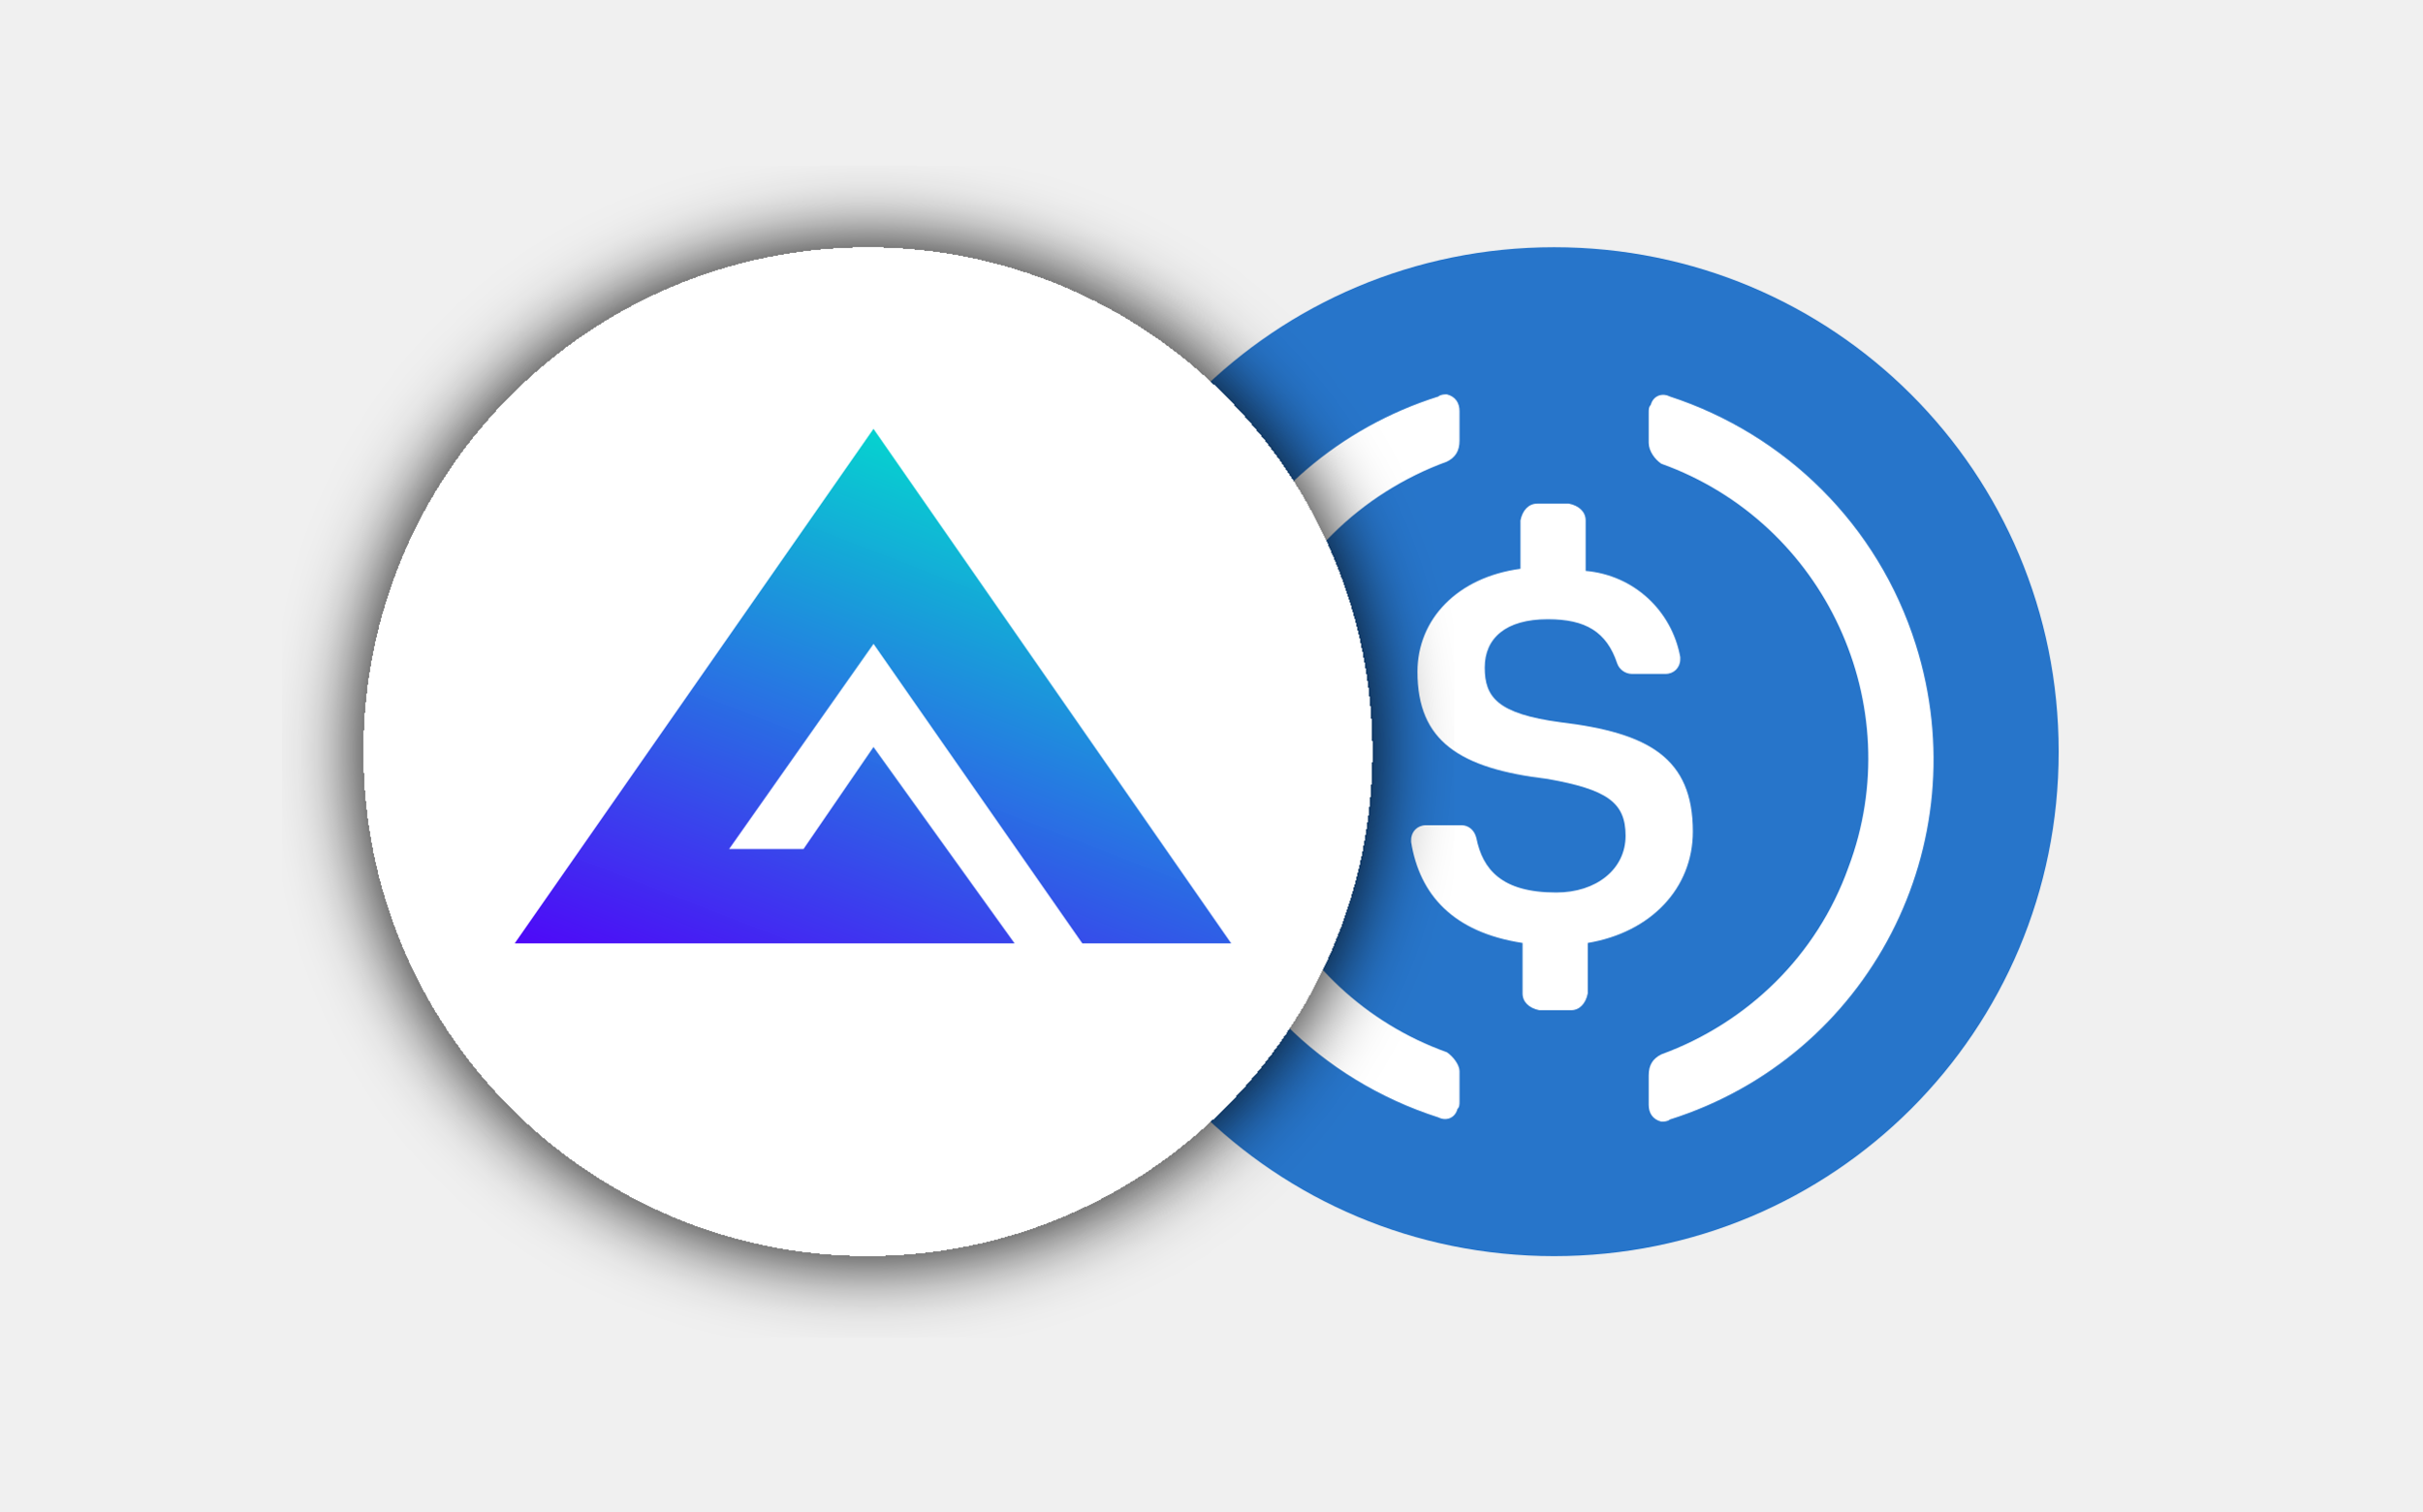
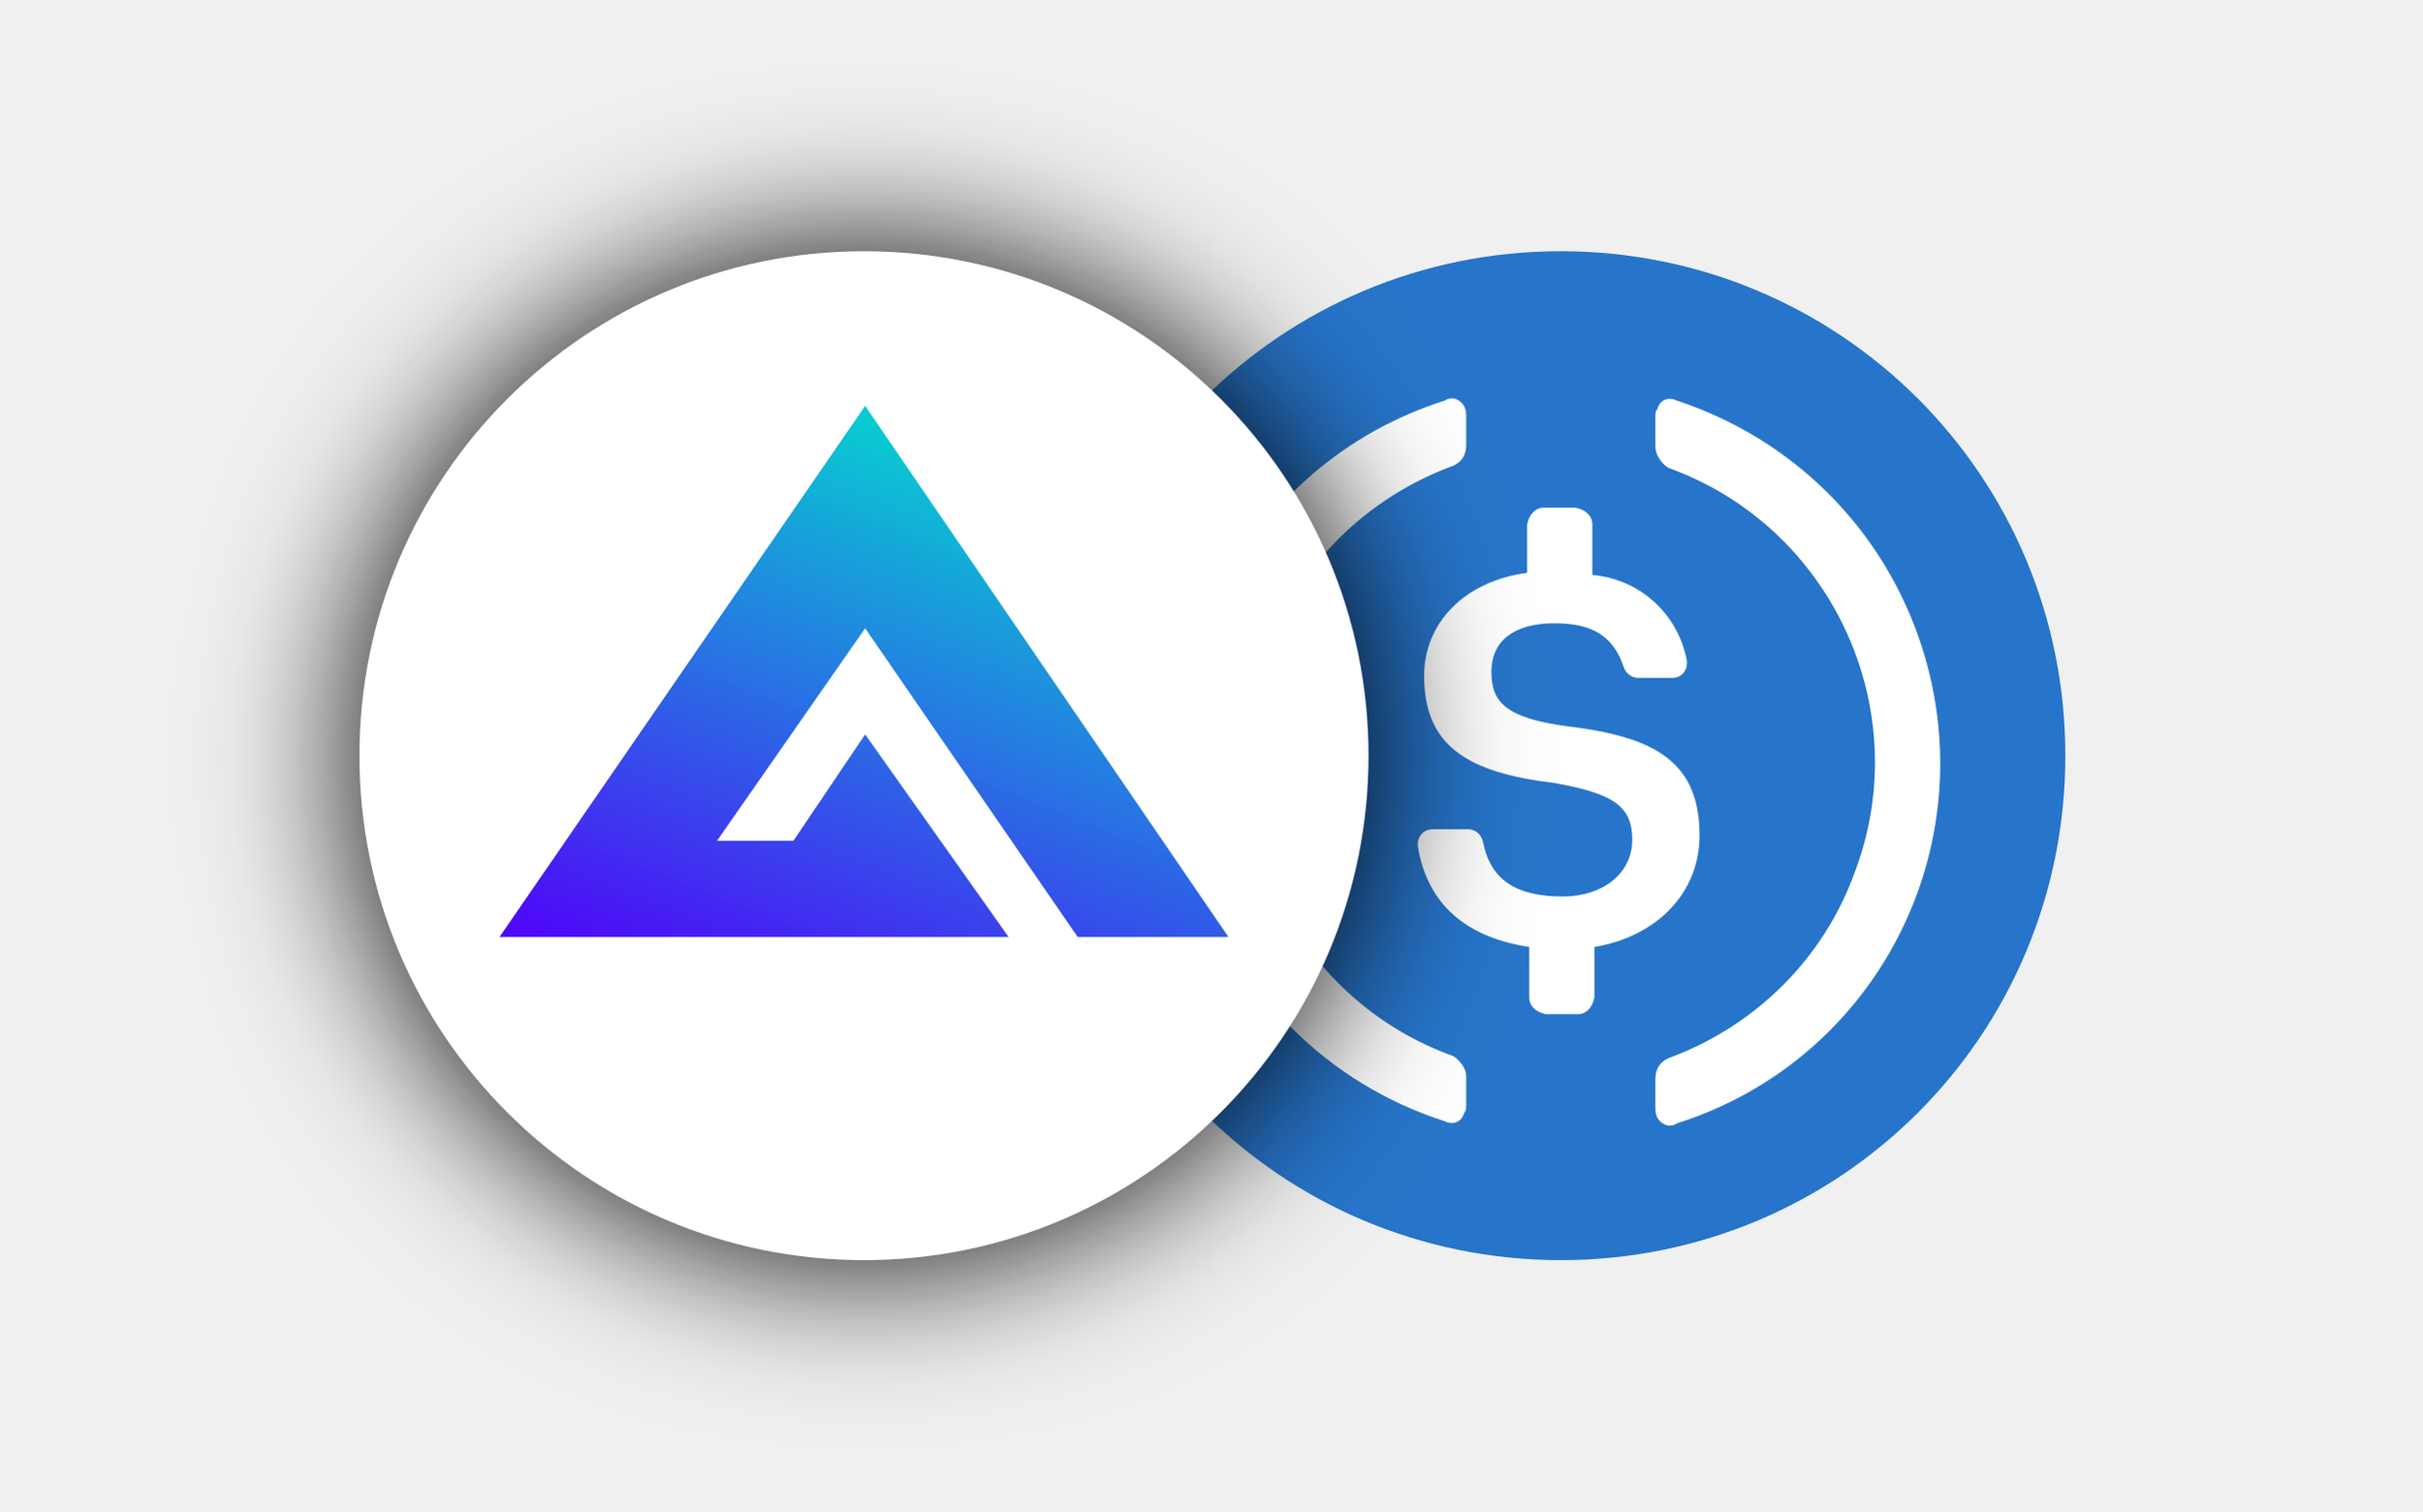
- <svg xmlns="http://www.w3.org/2000/svg" width="290" height="181" viewBox="0 0 290 181" fill="none" version="1.1" id="svg43">
-   <g clip-path="url(#clip0_6585_35066)" id="g14">
-     <path d="M186.083 150.438C219.564 150.438 246.5 123.502 246.5 90.021C246.5 56.54 219.564 29.605 186.083 29.605C152.602 29.605 125.667 56.54 125.667 90.021C125.667 123.502 152.602 150.438 186.083 150.438Z" fill="#2775CA" id="path8" />
-     <path d="M202.696 99.585C202.696 90.775 197.41 87.754 186.837 86.495C179.285 85.488 177.774 83.475 177.774 79.95C177.774 76.425 180.292 74.16 185.327 74.16C189.858 74.16 192.375 75.671 193.634 79.447C193.886 80.202 194.641 80.705 195.396 80.705H199.424C200.431 80.705 201.186 79.95 201.186 78.943V78.691C200.179 73.153 195.647 68.874 189.858 68.37V62.329C189.858 61.322 189.103 60.566 187.844 60.315H184.068C183.061 60.315 182.306 61.07 182.054 62.329V68.118C174.502 69.126 169.719 74.16 169.719 80.454C169.719 88.761 174.754 92.033 185.327 93.292C192.375 94.551 194.641 96.061 194.641 100.089C194.641 104.117 191.116 106.886 186.334 106.886C179.788 106.886 177.522 104.117 176.767 100.34C176.516 99.334 175.761 98.83 175.006 98.83H170.726C169.719 98.83 168.964 99.585 168.964 100.592V100.844C169.97 107.137 173.998 111.669 182.306 112.928V118.969C182.306 119.976 183.061 120.731 184.319 120.983H188.095C189.103 120.983 189.858 120.228 190.11 118.969V112.928C197.662 111.669 202.696 106.382 202.696 99.585Z" fill="white" id="path10" />
-     <path d="M173.243 126.021C153.608 118.973 143.538 97.072 150.839 77.688C154.615 67.115 162.922 59.059 173.243 55.283C174.25 54.78 174.754 54.025 174.754 52.766V49.242C174.754 48.235 174.25 47.479 173.243 47.228C172.991 47.228 172.488 47.228 172.236 47.479C148.321 55.031 135.231 80.457 142.783 104.372C147.314 118.469 158.139 129.294 172.236 133.825C173.243 134.328 174.25 133.825 174.502 132.818C174.754 132.567 174.754 132.315 174.754 131.811V128.287C174.754 127.531 173.999 126.525 173.243 126.021ZM199.928 47.479C198.92 46.976 197.913 47.479 197.662 48.486C197.41 48.738 197.41 48.99 197.41 49.494V53.018C197.41 54.025 198.165 55.031 198.92 55.535C218.556 62.584 228.626 84.485 221.325 103.869C217.549 114.442 209.241 122.497 198.92 126.273C197.913 126.776 197.41 127.531 197.41 128.791V132.315C197.41 133.322 197.913 134.077 198.92 134.328C199.172 134.328 199.676 134.328 199.928 134.077C223.842 126.525 236.933 101.099 229.381 77.184C224.849 62.836 213.773 52.011 199.928 47.479Z" fill="white" id="path12" />
-   </g>
-   <defs id="defs41">
-     <filter id="filter0_d_6585_35066" x="33.831" y="19.936" width="140.17" height="140.17" filterUnits="userSpaceOnUse" color-interpolation-filters="sRGB">
-       <feFlood flood-opacity="0" result="BackgroundImageFix" id="feFlood16" />
-       <feColorMatrix in="SourceAlpha" type="matrix" values="0 0 0 0 0 0 0 0 0 0 0 0 0 0 0 0 0 0 127 0" result="hardAlpha" id="feColorMatrix18" />
-       <feOffset id="feOffset20" />
-       <feGaussianBlur stdDeviation="4.835" id="feGaussianBlur22" />
-       <feComposite in2="hardAlpha" operator="out" id="feComposite24" />
-       <feColorMatrix type="matrix" values="0 0 0 0 0 0 0 0 0 0 0 0 0 0 0 0 0 0 1 0" id="feColorMatrix26" />
-       <feBlend mode="normal" in2="BackgroundImageFix" result="effect1_dropShadow_6585_35066" id="feBlend28" />
-       <feBlend mode="normal" in="SourceGraphic" in2="effect1_dropShadow_6585_35066" result="shape" id="feBlend30" />
+ <svg xmlns="http://www.w3.org/2000/svg" width="290" height="181" viewBox="0 0 290 181" fill="none" version="1.1" id="svg134" xml:space="preserve">
+   <defs id="defs132">
+     <filter style="color-interpolation-filters:sRGB" id="filter642-56" x="-0.191" y="-0.191" width="1.381" height="1.381">
+       <feFlood flood-opacity="1" flood-color="rgb(0,0,0)" result="flood" id="feFlood632-8" />
+       <feComposite in="flood" in2="SourceGraphic" operator="in" result="composite1" id="feComposite634-5" />
+       <feGaussianBlur in="composite1" stdDeviation="9.6" result="blur" id="feGaussianBlur636-3" />
+       <feOffset dx="0" dy="0" result="offset" id="feOffset638-7" />
+       <feComposite in="SourceGraphic" in2="offset" operator="over" result="composite2" id="feComposite640-6" />
    </filter>
-     <linearGradient id="paint0_linear_6585_35066" x1="107.609" y1="52.958" x2="81.528" y2="120.319" gradientUnits="userSpaceOnUse">
-       <stop stop-color="#03D1CF" stop-opacity="0.988" id="stop33" />
-       <stop offset="1" stop-color="#4E09F8" id="stop35" />
+     <style type="text/css" id="style7647">
+    
+     .fil0 {fill:none}
+     .fil1 {fill:url(#id0);fill-rule:nonzero}
+    
+   </style>
+     <linearGradient id="id0-6" gradientUnits="userSpaceOnUse" x1="1073" y1="234" x2="294" y2="2218">
+       <stop offset="0" style="stop-opacity:0.988; stop-color:#03D1CF" id="stop7649-1" />
+       <stop offset="1" style="stop-opacity:1; stop-color:#4E09F8" id="stop7651-4" />
    </linearGradient>
-     <clipPath id="clip0_6585_35066">
-       <rect width="120.833" height="120.833" fill="white" transform="translate(125.665 29.604)" id="rect38" />
-     </clipPath>
  </defs>
-   <g filter="url(#filter0_d_6585_35066)" id="g6">
-     <rect x="43.501" y="29.606" width="120.83" height="120.83" rx="60.415" fill="#ffffff" shape-rendering="crispEdges" id="rect2" />
-     <path d="M 147.415,112.976 104.586,51.355 61.626,112.976 h 59.853 L 104.586,89.458 96.206,101.678 h -8.906 l 17.292,-24.569 24.997,35.87 z" fill="url(#paint0_linear_6585_35066)" id="path4" />
+   <g id="Layer_x0020_1" transform="matrix(0.02684078,0,0,0.02684078,75.29476,56.94903)" style="clip-rule:evenodd;fill-rule:evenodd;image-rendering:optimizeQuality;shape-rendering:geometricPrecision;text-rendering:geometricPrecision">
+     <g id="g8300" transform="translate(-201.1753)">
+       <g id="g919-73" transform="matrix(2.250866,0,0,2.250866,2107.635,-1000.866)">
+         <path d="m 1000,2000 c 554.17,0 1000,-445.83 1000,-1000 C 2000,445.83 1554.17,0 1000,0 445.83,0 0,445.83 0,1000 0,1554.17 445.83,2000 1000,2000 Z" fill="#2775ca" id="path904-1" />
+         <path d="m 1275,1158.33 c 0,-145.83 -87.5,-195.83 -262.5,-216.66 -125,-16.67 -150,-50 -150,-108.34 0,-58.34 41.67,-95.83 125,-95.83 75,0 116.67,25 137.5,87.5 4.17,12.5 16.67,20.83 29.17,20.83 h 66.66 c 16.67,0 29.17,-12.5 29.17,-29.16 V 812.5 C 1233.33,720.83 1158.33,650 1062.5,641.67 v -100 c 0,-16.67 -12.5,-29.17 -33.33,-33.34 h -62.5 c -16.67,0 -29.17,12.5 -33.34,33.34 v 95.83 c -125,16.67 -204.16,100 -204.16,204.17 0,137.5 83.33,191.66 258.33,212.5 116.67,20.83 154.17,45.83 154.17,112.5 0,66.67 -58.34,112.5 -137.5,112.5 -108.34,0 -145.84,-45.84 -158.34,-108.34 -4.16,-16.66 -16.66,-25 -29.16,-25 h -70.84 c -16.66,0 -29.16,12.5 -29.16,29.17 v 4.17 c 16.66,104.16 83.33,179.16 220.83,200 v 100 c 0,16.66 12.5,29.16 33.33,33.33 h 62.5 c 16.67,0 29.17,-12.5 33.34,-33.33 v -100 c 125,-20.84 208.33,-108.34 208.33,-220.84 z" fill="#ffffff" id="path906-0" />
+         <path d="m 787.5,1595.83 c -325,-116.66 -491.67,-479.16 -370.83,-800 62.5,-175 200,-308.33 370.83,-370.83 16.67,-8.33 25,-20.83 25,-41.67 V 325 c 0,-16.67 -8.33,-29.17 -25,-33.33 -4.17,0 -12.5,0 -16.67,4.16 -395.83,125 -612.5,545.84 -487.5,941.67 75,233.33 254.17,412.5 487.5,487.5 16.67,8.33 33.34,0 37.5,-16.67 4.17,-4.16 4.17,-8.33 4.17,-16.66 v -58.34 c 0,-12.5 -12.5,-29.16 -25,-37.5 z m 441.67,-1300 c -16.67,-8.33 -33.34,0 -37.5,16.67 -4.17,4.17 -4.17,8.33 -4.17,16.67 v 58.33 c 0,16.67 12.5,33.33 25,41.67 325,116.66 491.67,479.16 370.83,800 -62.5,175 -200,308.33 -370.83,370.83 -16.67,8.33 -25,20.83 -25,41.67 V 1700 c 0,16.67 8.33,29.17 25,33.33 4.17,0 12.5,0 16.67,-4.16 395.83,-125 612.5,-545.84 487.5,-941.67 -75,-237.5 -258.34,-416.67 -487.5,-491.67 z" fill="#ffffff" id="path908-2" />
+       </g>
+       <circle style="fill:#ffffff;stroke-width:1.009;filter:url(#filter642-56)" id="path400-3" cx="708.846" cy="90.5" r="60.415" transform="matrix(37.25674,0,0,37.25674,-25159.282,-2121.735)" />
+       <g id="_1704368933472" transform="matrix(1.300766,0,0,1.300766,-375.9571,-751.9141)">
+         <polygon class="fil0" points="0,0 2500,0 2500,2500 0,2500 " id="polygon7657" style="fill:none" />
+         <polygon class="fil1" points="1983,2161 2500,2161 1254,339 0,2161 1746,2161 1254,1466 1008,1831 746,1831 1254,1102 " id="polygon7659" style="fill:url(#id0-6);fill-rule:nonzero" />
+       </g>
+     </g>
  </g>
</svg>
